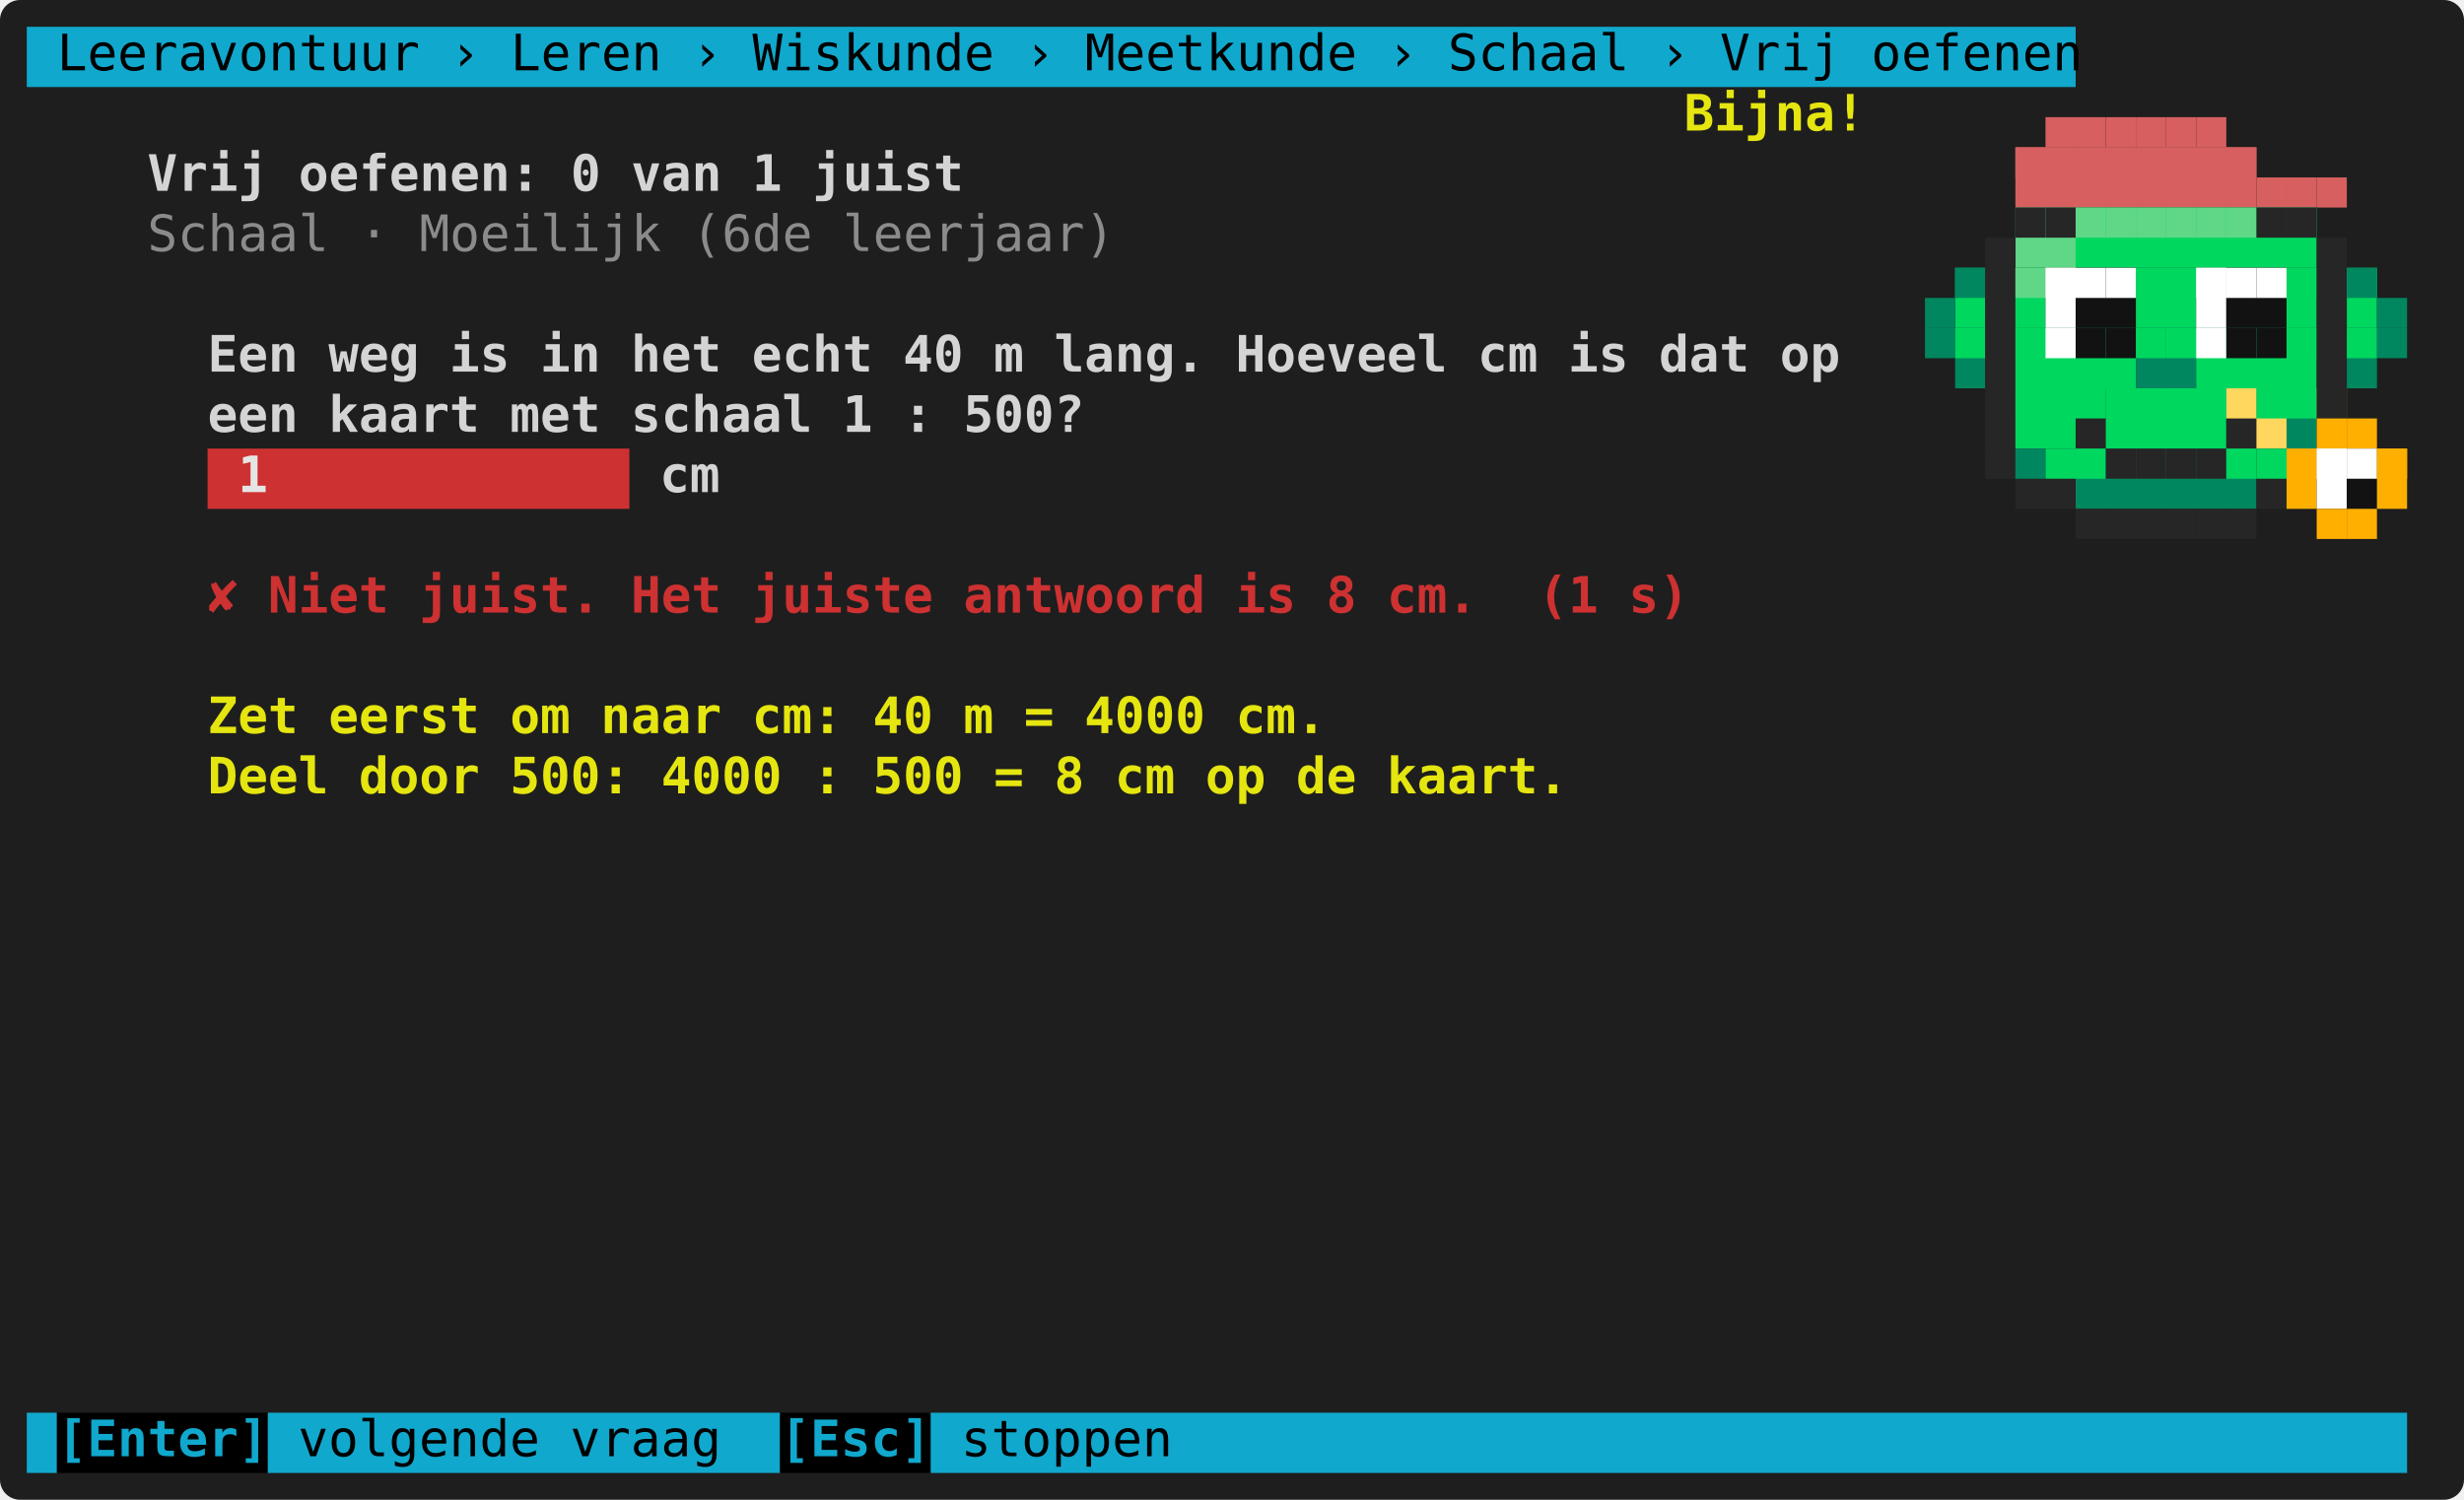
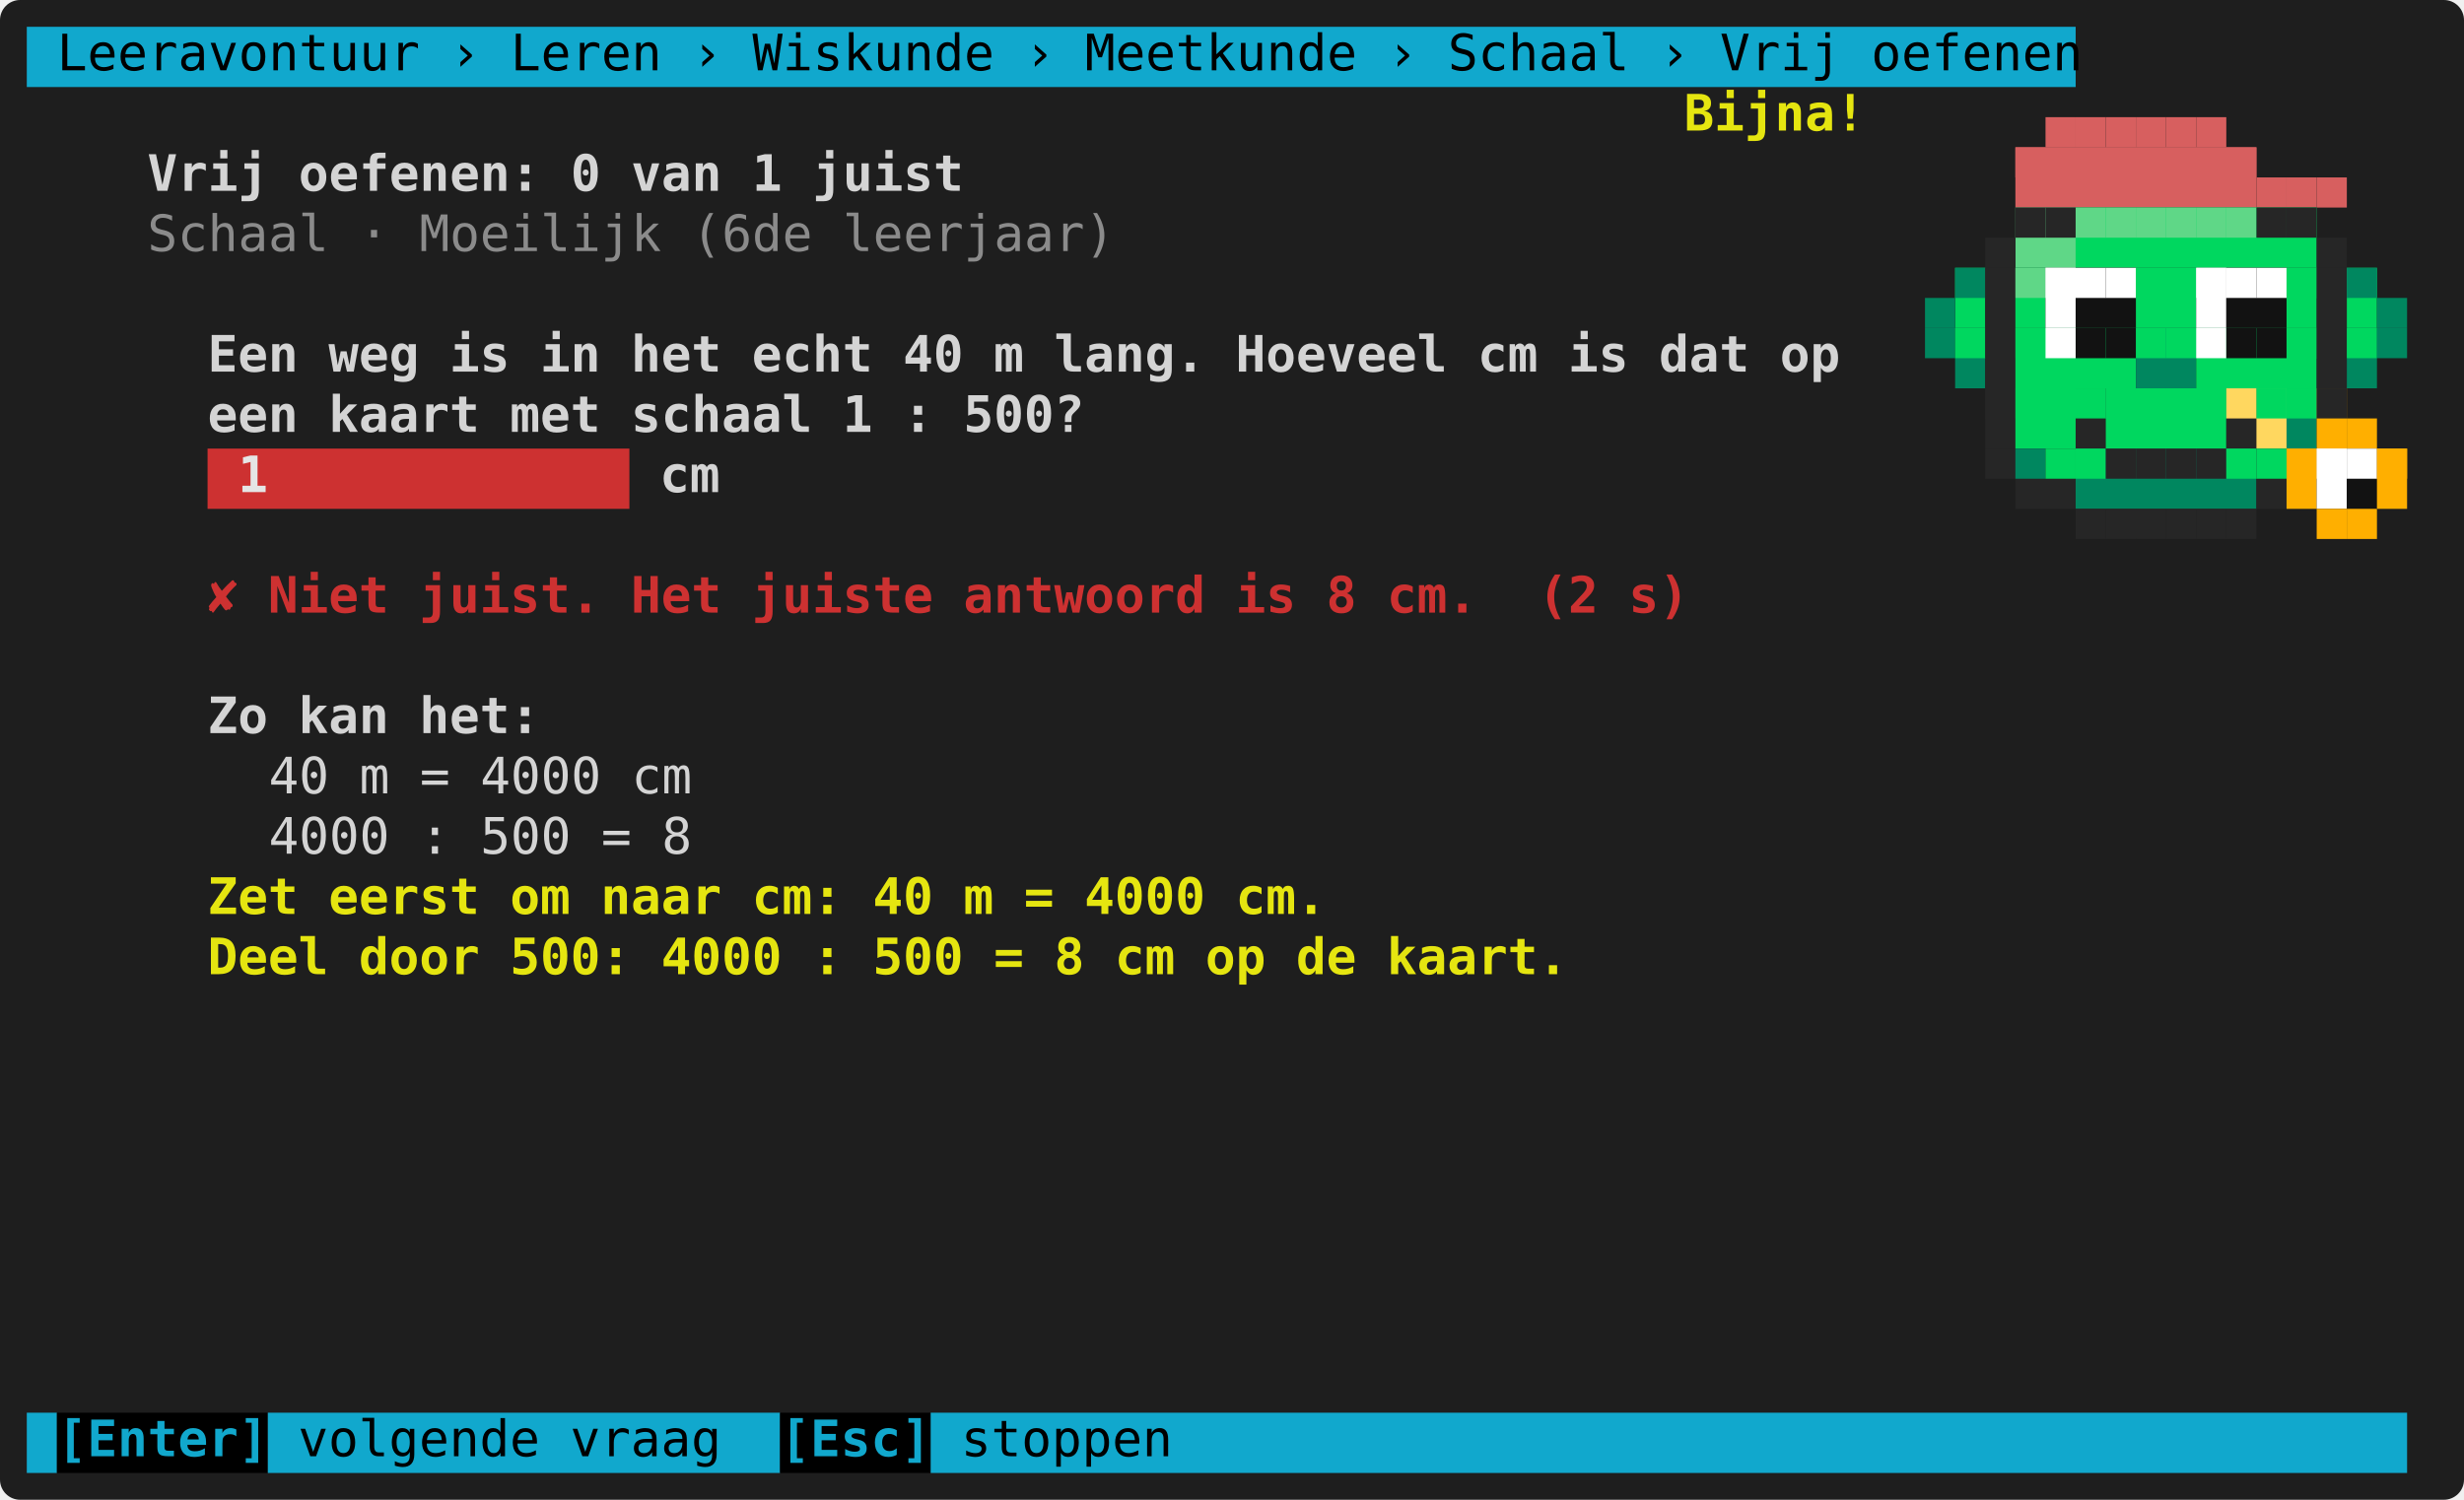
<svg xmlns="http://www.w3.org/2000/svg" width="736" height="448" viewBox="0 0 736 448" role="img" aria-label="Schaal">
  <rect width="736" height="448" rx="6" fill="#1e1e1e" />
  <g font-family="DejaVu Sans Mono, Menlo, Consolas, monospace" font-size="15">
    <rect x="8" y="8" width="612" height="18" fill="#11a8cd" />
    <text x="8" y="21" textLength="612" lengthAdjust="spacingAndGlyphs" xml:space="preserve" fill="#000000"> Leeravontuur › Leren › Wiskunde › Meetkunde › Schaal › Vrij oefenen</text>
    <rect x="611" y="35" width="9" height="9" fill="#d75f5f" />
    <rect x="620" y="35" width="9" height="9" fill="#d75f5f" />
    <rect x="629" y="35" width="9" height="9" fill="#d75f5f" />
    <rect x="638" y="35" width="9" height="9" fill="#d75f5f" />
    <rect x="647" y="35" width="9" height="9" fill="#d75f5f" />
    <rect x="656" y="35" width="9" height="9" fill="#d75f5f" />
    <text x="503" y="39" textLength="54" lengthAdjust="spacingAndGlyphs" xml:space="preserve" fill="#e5e510" font-weight="bold">Bijna!</text>
    <rect x="602" y="44" width="72" height="18" fill="#d75f5f" />
    <rect x="602" y="44" width="9" height="9" fill="#d75f5f" />
    <rect x="611" y="44" width="9" height="9" fill="#d75f5f" />
    <rect x="620" y="44" width="9" height="9" fill="#d75f5f" />
    <rect x="629" y="44" width="9" height="9" fill="#d75f5f" />
    <rect x="638" y="44" width="9" height="9" fill="#d75f5f" />
    <rect x="647" y="44" width="9" height="9" fill="#d75f5f" />
    <rect x="656" y="44" width="9" height="9" fill="#d75f5f" />
    <rect x="665" y="44" width="9" height="9" fill="#d75f5f" />
    <rect x="674" y="53" width="9" height="9" fill="#d75f5f" />
    <rect x="683" y="53" width="9" height="9" fill="#d75f5f" />
    <rect x="692" y="53" width="9" height="9" fill="#d75f5f" />
    <text x="44" y="57" textLength="243" lengthAdjust="spacingAndGlyphs" xml:space="preserve" fill="#d4d4d4" font-weight="bold">Vrij oefenen: 0 van 1 juist</text>
    <rect x="602" y="62" width="18" height="18" fill="#5fd787" />
    <rect x="620" y="62" width="72" height="18" fill="#00d75f" />
    <rect x="593" y="71" width="9" height="9" fill="#262626" />
    <rect x="602" y="62" width="9" height="9" fill="#262626" />
    <rect x="611" y="62" width="9" height="9" fill="#262626" />
    <rect x="620" y="62" width="9" height="9" fill="#5fd787" />
    <rect x="629" y="62" width="9" height="9" fill="#5fd787" />
    <rect x="638" y="62" width="9" height="9" fill="#5fd787" />
    <rect x="647" y="62" width="9" height="9" fill="#5fd787" />
    <rect x="656" y="62" width="9" height="9" fill="#5fd787" />
    <rect x="665" y="62" width="9" height="9" fill="#5fd787" />
    <rect x="674" y="62" width="9" height="9" fill="#262626" />
    <rect x="683" y="62" width="9" height="9" fill="#262626" />
    <rect x="692" y="71" width="9" height="9" fill="#262626" />
    <text x="44" y="75" textLength="288" lengthAdjust="spacingAndGlyphs" xml:space="preserve" fill="#d4d4d4" opacity="0.6">Schaal · Moeilijk (6de leerjaar)</text>
    <rect x="584" y="80" width="9" height="18" fill="#00d75f" />
    <rect x="593" y="80" width="9" height="18" fill="#262626" />
    <rect x="602" y="80" width="9" height="18" fill="#00d75f" />
    <rect x="611" y="80" width="9" height="18" fill="#ffffff" />
    <rect x="620" y="80" width="18" height="18" fill="#121212" />
    <rect x="638" y="80" width="18" height="18" fill="#00d75f" />
    <rect x="656" y="80" width="9" height="18" fill="#ffffff" />
    <rect x="665" y="80" width="18" height="18" fill="#121212" />
    <rect x="683" y="80" width="9" height="18" fill="#00d75f" />
    <rect x="692" y="80" width="9" height="18" fill="#262626" />
    <rect x="701" y="80" width="9" height="18" fill="#00d75f" />
    <rect x="575" y="89" width="9" height="9" fill="#00875f" />
    <rect x="584" y="80" width="9" height="9" fill="#00875f" />
    <rect x="593" y="80" width="9" height="9" fill="#262626" />
    <rect x="602" y="80" width="9" height="9" fill="#5fd787" />
    <rect x="611" y="80" width="9" height="9" fill="#ffffff" />
    <rect x="620" y="80" width="9" height="9" fill="#ffffff" />
    <rect x="629" y="80" width="9" height="9" fill="#ffffff" />
    <rect x="638" y="80" width="9" height="9" fill="#00d75f" />
    <rect x="647" y="80" width="9" height="9" fill="#00d75f" />
    <rect x="656" y="80" width="9" height="9" fill="#ffffff" />
    <rect x="665" y="80" width="9" height="9" fill="#ffffff" />
    <rect x="674" y="80" width="9" height="9" fill="#ffffff" />
    <rect x="683" y="80" width="9" height="9" fill="#00d75f" />
    <rect x="692" y="80" width="9" height="9" fill="#262626" />
    <rect x="701" y="80" width="9" height="9" fill="#00875f" />
    <rect x="710" y="89" width="9" height="9" fill="#00875f" />
    <rect x="584" y="98" width="9" height="18" fill="#00875f" />
    <rect x="593" y="98" width="9" height="18" fill="#262626" />
    <rect x="602" y="98" width="36" height="18" fill="#00d75f" />
    <rect x="638" y="98" width="18" height="18" fill="#00875f" />
    <rect x="656" y="98" width="36" height="18" fill="#00d75f" />
    <rect x="692" y="98" width="9" height="18" fill="#262626" />
    <rect x="701" y="98" width="9" height="18" fill="#00875f" />
    <rect x="575" y="98" width="9" height="9" fill="#00875f" />
    <rect x="584" y="98" width="9" height="9" fill="#00d75f" />
    <rect x="593" y="98" width="9" height="9" fill="#262626" />
    <rect x="602" y="98" width="9" height="9" fill="#00d75f" />
    <rect x="611" y="98" width="9" height="9" fill="#ffffff" />
    <rect x="620" y="98" width="9" height="9" fill="#121212" />
    <rect x="629" y="98" width="9" height="9" fill="#121212" />
    <rect x="638" y="98" width="9" height="9" fill="#00d75f" />
    <rect x="647" y="98" width="9" height="9" fill="#00d75f" />
    <rect x="656" y="98" width="9" height="9" fill="#ffffff" />
    <rect x="665" y="98" width="9" height="9" fill="#121212" />
    <rect x="674" y="98" width="9" height="9" fill="#121212" />
    <rect x="683" y="98" width="9" height="9" fill="#00d75f" />
    <rect x="692" y="98" width="9" height="9" fill="#262626" />
    <rect x="701" y="98" width="9" height="9" fill="#00d75f" />
    <rect x="710" y="98" width="9" height="9" fill="#00875f" />
    <text x="62" y="111" textLength="486" lengthAdjust="spacingAndGlyphs" xml:space="preserve" fill="#d4d4d4" font-weight="bold">Een weg is in het echt 40 m lang. Hoeveel cm is dat op</text>
    <rect x="593" y="116" width="9" height="18" fill="#262626" />
    <rect x="602" y="116" width="18" height="18" fill="#00d75f" />
    <rect x="620" y="116" width="9" height="18" fill="#262626" />
    <rect x="629" y="116" width="36" height="18" fill="#00d75f" />
    <rect x="665" y="116" width="9" height="18" fill="#262626" />
    <rect x="674" y="116" width="9" height="18" fill="#ffd75f" />
    <rect x="683" y="116" width="9" height="18" fill="#00875f" />
    <rect x="692" y="116" width="9" height="18" fill="#ffaf00" />
    <rect x="593" y="116" width="9" height="9" fill="#262626" />
    <rect x="602" y="116" width="9" height="9" fill="#00d75f" />
    <rect x="611" y="116" width="9" height="9" fill="#00d75f" />
    <rect x="620" y="116" width="9" height="9" fill="#00d75f" />
    <rect x="629" y="116" width="9" height="9" fill="#00d75f" />
    <rect x="638" y="116" width="9" height="9" fill="#00d75f" />
    <rect x="647" y="116" width="9" height="9" fill="#00d75f" />
    <rect x="656" y="116" width="9" height="9" fill="#00d75f" />
    <rect x="665" y="116" width="9" height="9" fill="#ffd75f" />
    <rect x="674" y="116" width="9" height="9" fill="#00d75f" />
    <rect x="683" y="116" width="9" height="9" fill="#00d75f" />
    <rect x="692" y="116" width="9" height="9" fill="#262626" />
    <rect x="701" y="125" width="9" height="9" fill="#ffaf00" />
    <text x="62" y="129" textLength="261" lengthAdjust="spacingAndGlyphs" xml:space="preserve" fill="#d4d4d4" font-weight="bold">een kaart met schaal 1 : 500?</text>
    <rect x="62" y="134" width="126" height="18" fill="#cd3131" />
    <rect x="602" y="134" width="18" height="18" fill="#262626" />
    <rect x="620" y="134" width="54" height="18" fill="#00875f" />
    <rect x="674" y="134" width="9" height="18" fill="#262626" />
    <rect x="683" y="134" width="9" height="18" fill="#ffaf00" />
    <rect x="692" y="134" width="9" height="18" fill="#ffffff" />
    <rect x="701" y="134" width="9" height="18" fill="#121212" />
    <rect x="710" y="134" width="9" height="18" fill="#ffaf00" />
    <rect x="593" y="134" width="9" height="9" fill="#262626" />
    <rect x="602" y="134" width="9" height="9" fill="#00875f" />
    <rect x="611" y="134" width="9" height="9" fill="#00d75f" />
    <rect x="620" y="134" width="9" height="9" fill="#00d75f" />
    <rect x="629" y="134" width="9" height="9" fill="#262626" />
    <rect x="638" y="134" width="9" height="9" fill="#262626" />
    <rect x="647" y="134" width="9" height="9" fill="#262626" />
    <rect x="656" y="134" width="9" height="9" fill="#262626" />
    <rect x="665" y="134" width="9" height="9" fill="#00d75f" />
    <rect x="674" y="134" width="9" height="9" fill="#00d75f" />
    <rect x="683" y="134" width="9" height="9" fill="#ffaf00" />
    <rect x="692" y="134" width="9" height="9" fill="#ffffff" />
    <rect x="701" y="134" width="9" height="9" fill="#ffffff" />
    <rect x="710" y="134" width="9" height="9" fill="#ffaf00" />
    <text x="62" y="147" textLength="126" lengthAdjust="spacingAndGlyphs" xml:space="preserve" fill="#e5e5e5" font-weight="bold"> 1            </text>
    <text x="197" y="147" textLength="18" lengthAdjust="spacingAndGlyphs" xml:space="preserve" fill="#d4d4d4" font-weight="bold">cm</text>
    <rect x="620" y="152" width="9" height="9" fill="#262626" />
    <rect x="629" y="152" width="9" height="9" fill="#262626" />
    <rect x="638" y="152" width="9" height="9" fill="#262626" />
    <rect x="647" y="152" width="9" height="9" fill="#262626" />
    <rect x="656" y="152" width="9" height="9" fill="#262626" />
    <rect x="665" y="152" width="9" height="9" fill="#262626" />
    <rect x="692" y="152" width="9" height="9" fill="#ffaf00" />
    <rect x="701" y="152" width="9" height="9" fill="#ffaf00" />
-     <text x="62" y="183" textLength="441" lengthAdjust="spacingAndGlyphs" xml:space="preserve" fill="#cd3131" font-weight="bold">✘ Niet juist. Het juiste antwoord is 8 cm.  (1 s)</text>
-     <text x="62" y="219" textLength="333" lengthAdjust="spacingAndGlyphs" xml:space="preserve" fill="#e5e510" font-weight="bold">Zet eerst om naar cm: 40 m = 4000 cm.</text>
-     <text x="62" y="237" textLength="405" lengthAdjust="spacingAndGlyphs" xml:space="preserve" fill="#e5e510" font-weight="bold">Deel door 500: 4000 : 500 = 8 cm op de kaart.</text>
+     <text x="62" y="183" textLength="441" lengthAdjust="spacingAndGlyphs" xml:space="preserve" fill="#cd3131" font-weight="bold">✘ Niet juist. Het juiste antwoord is 8 cm.  (2 s)</text>
+     <text x="62" y="219" textLength="99" lengthAdjust="spacingAndGlyphs" xml:space="preserve" fill="#d4d4d4" font-weight="bold">Zo kan het:</text>
+     <text x="8" y="237" textLength="720" lengthAdjust="spacingAndGlyphs" xml:space="preserve" fill="#d4d4d4">        40 m = 4000 cm                                                          </text>
+     <text x="8" y="255" textLength="720" lengthAdjust="spacingAndGlyphs" xml:space="preserve" fill="#d4d4d4">        4000 : 500 = 8                                                          </text>
+     <text x="62" y="273" textLength="333" lengthAdjust="spacingAndGlyphs" xml:space="preserve" fill="#e5e510" font-weight="bold">Zet eerst om naar cm: 40 m = 4000 cm.</text>
+     <text x="62" y="291" textLength="405" lengthAdjust="spacingAndGlyphs" xml:space="preserve" fill="#e5e510" font-weight="bold">Deel door 500: 4000 : 500 = 8 cm op de kaart.</text>
    <rect x="8" y="422" width="9" height="18" fill="#11a8cd" />
    <rect x="17" y="422" width="63" height="18" fill="#000000" />
    <rect x="80" y="422" width="153" height="18" fill="#11a8cd" />
    <rect x="233" y="422" width="45" height="18" fill="#000000" />
    <rect x="278" y="422" width="441" height="18" fill="#11a8cd" />
    <text x="17" y="435" textLength="63" lengthAdjust="spacingAndGlyphs" xml:space="preserve" fill="#11a8cd" font-weight="bold">[Enter]</text>
    <text x="80" y="435" textLength="153" lengthAdjust="spacingAndGlyphs" xml:space="preserve" fill="#000000"> volgende vraag  </text>
    <text x="233" y="435" textLength="45" lengthAdjust="spacingAndGlyphs" xml:space="preserve" fill="#11a8cd" font-weight="bold">[Esc]</text>
    <text x="278" y="435" textLength="441" lengthAdjust="spacingAndGlyphs" xml:space="preserve" fill="#000000"> stoppen                                         </text>
  </g>
</svg>
